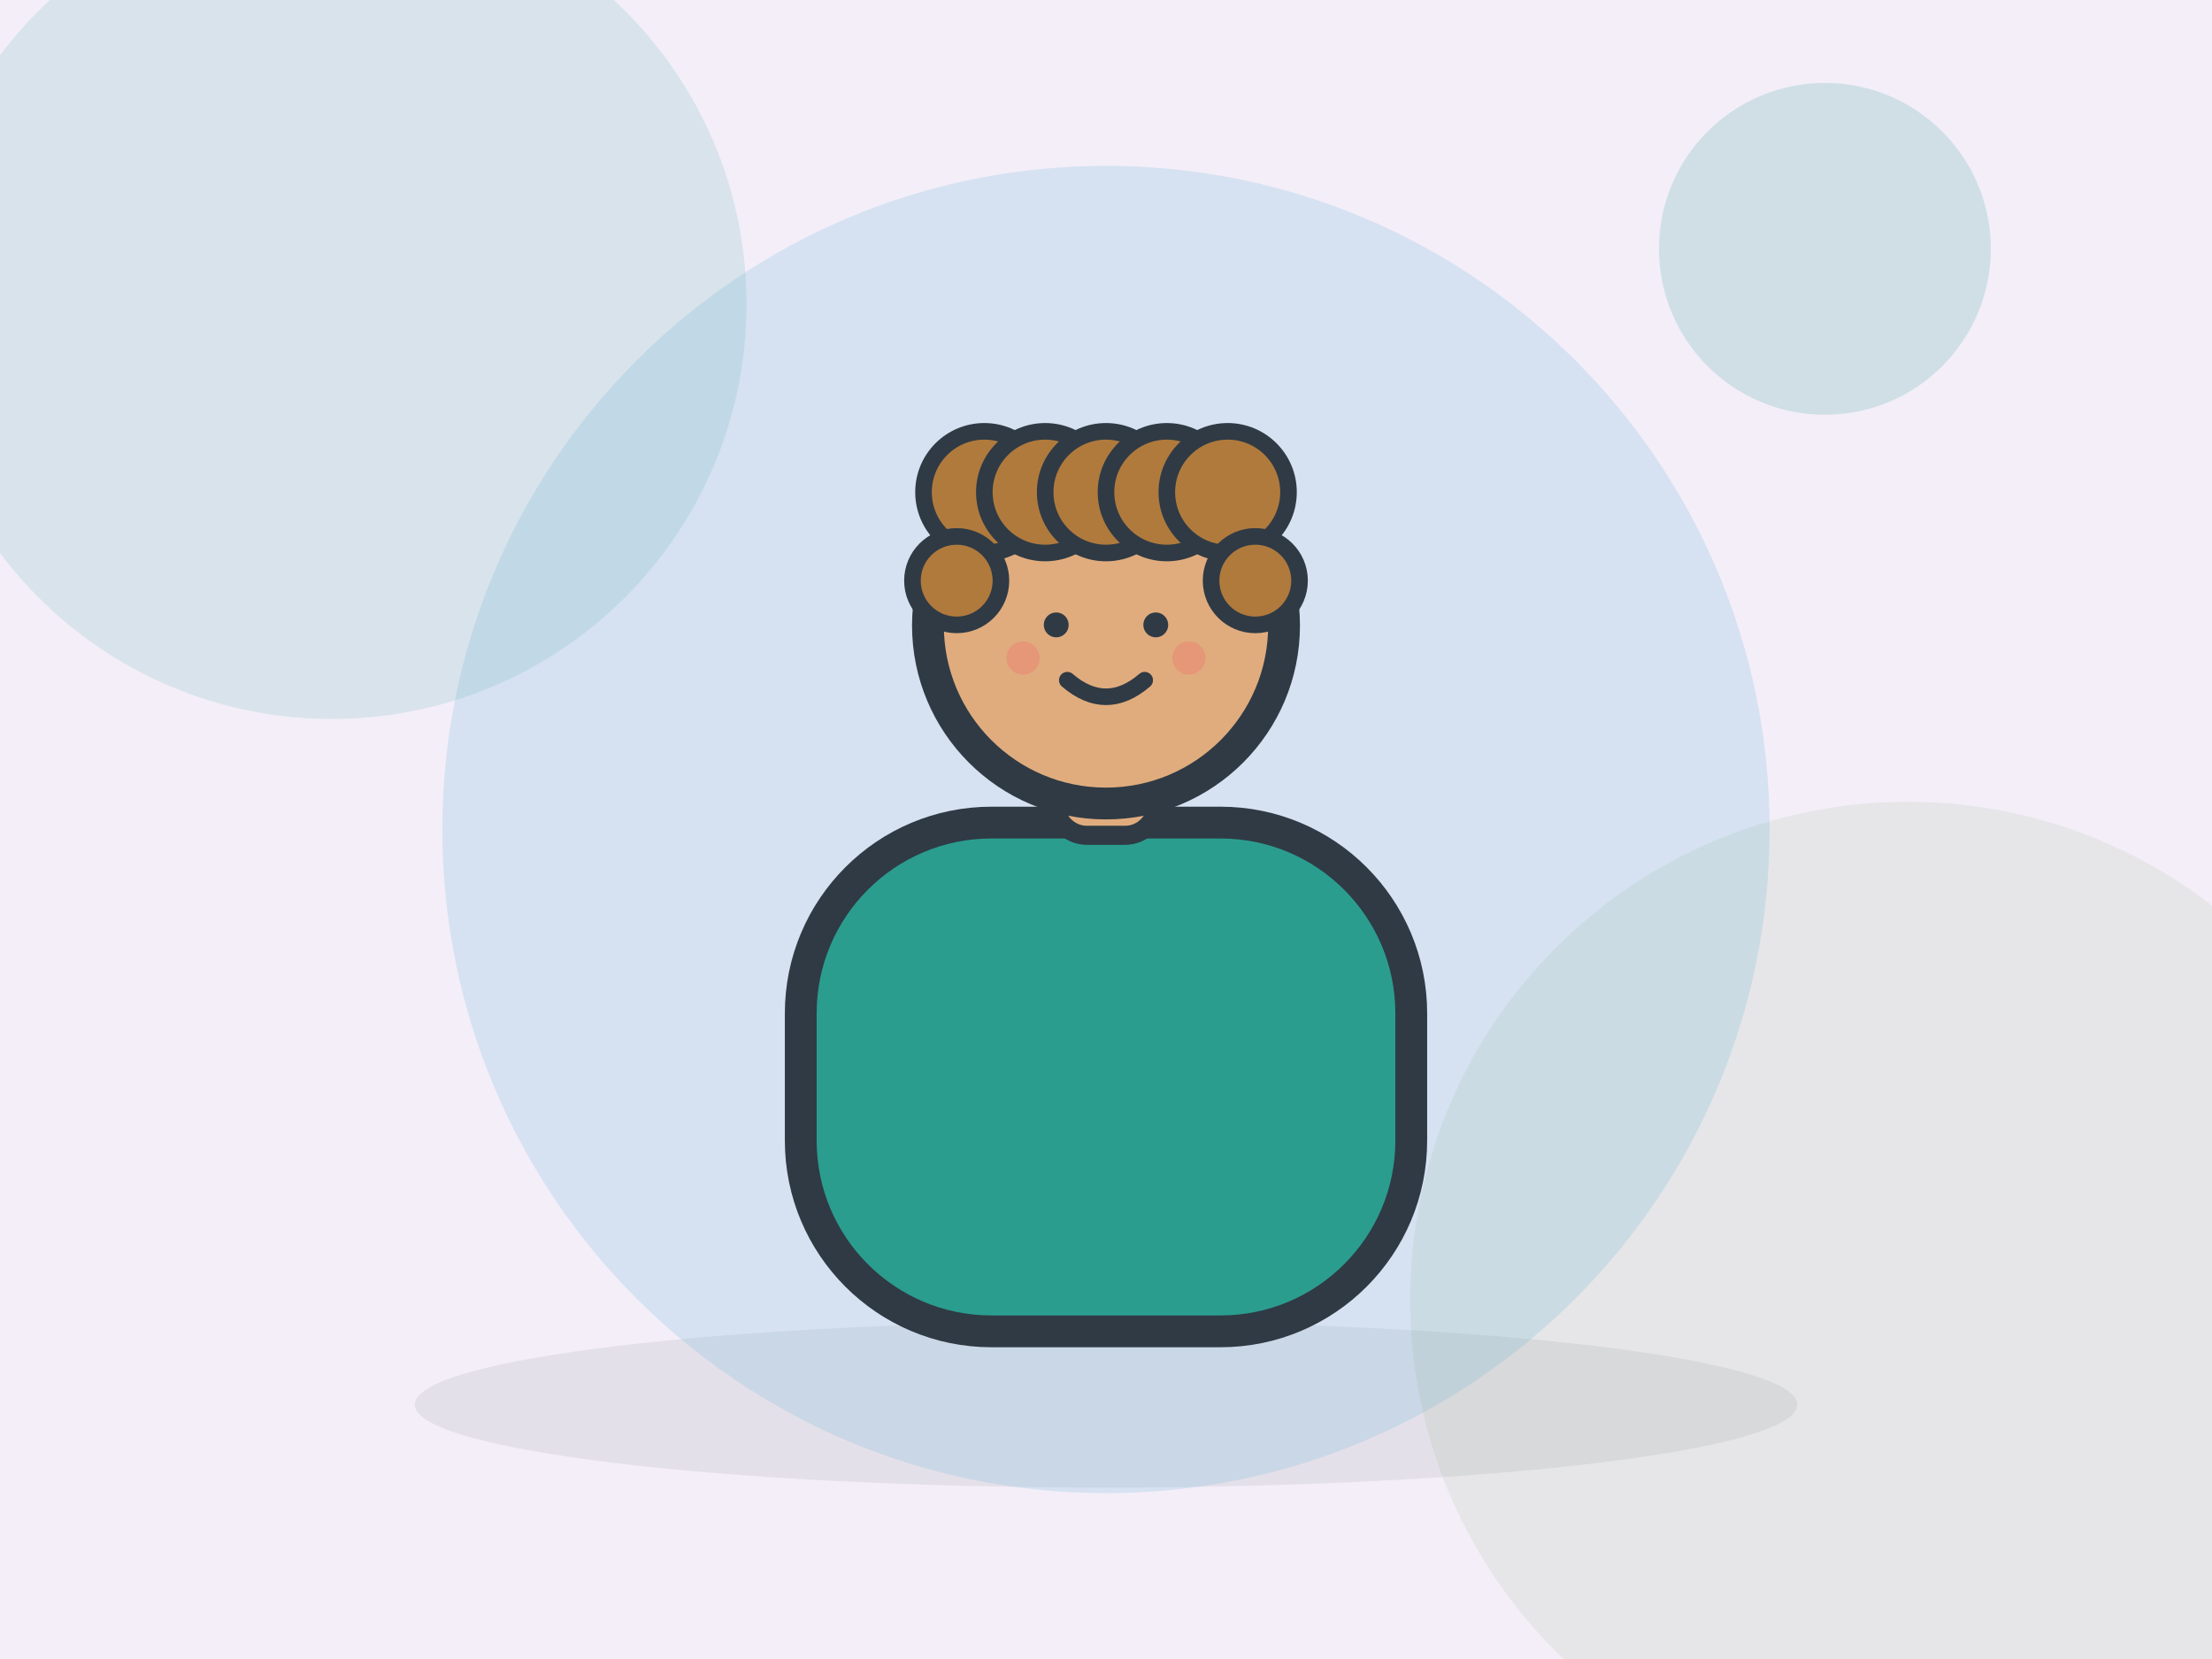
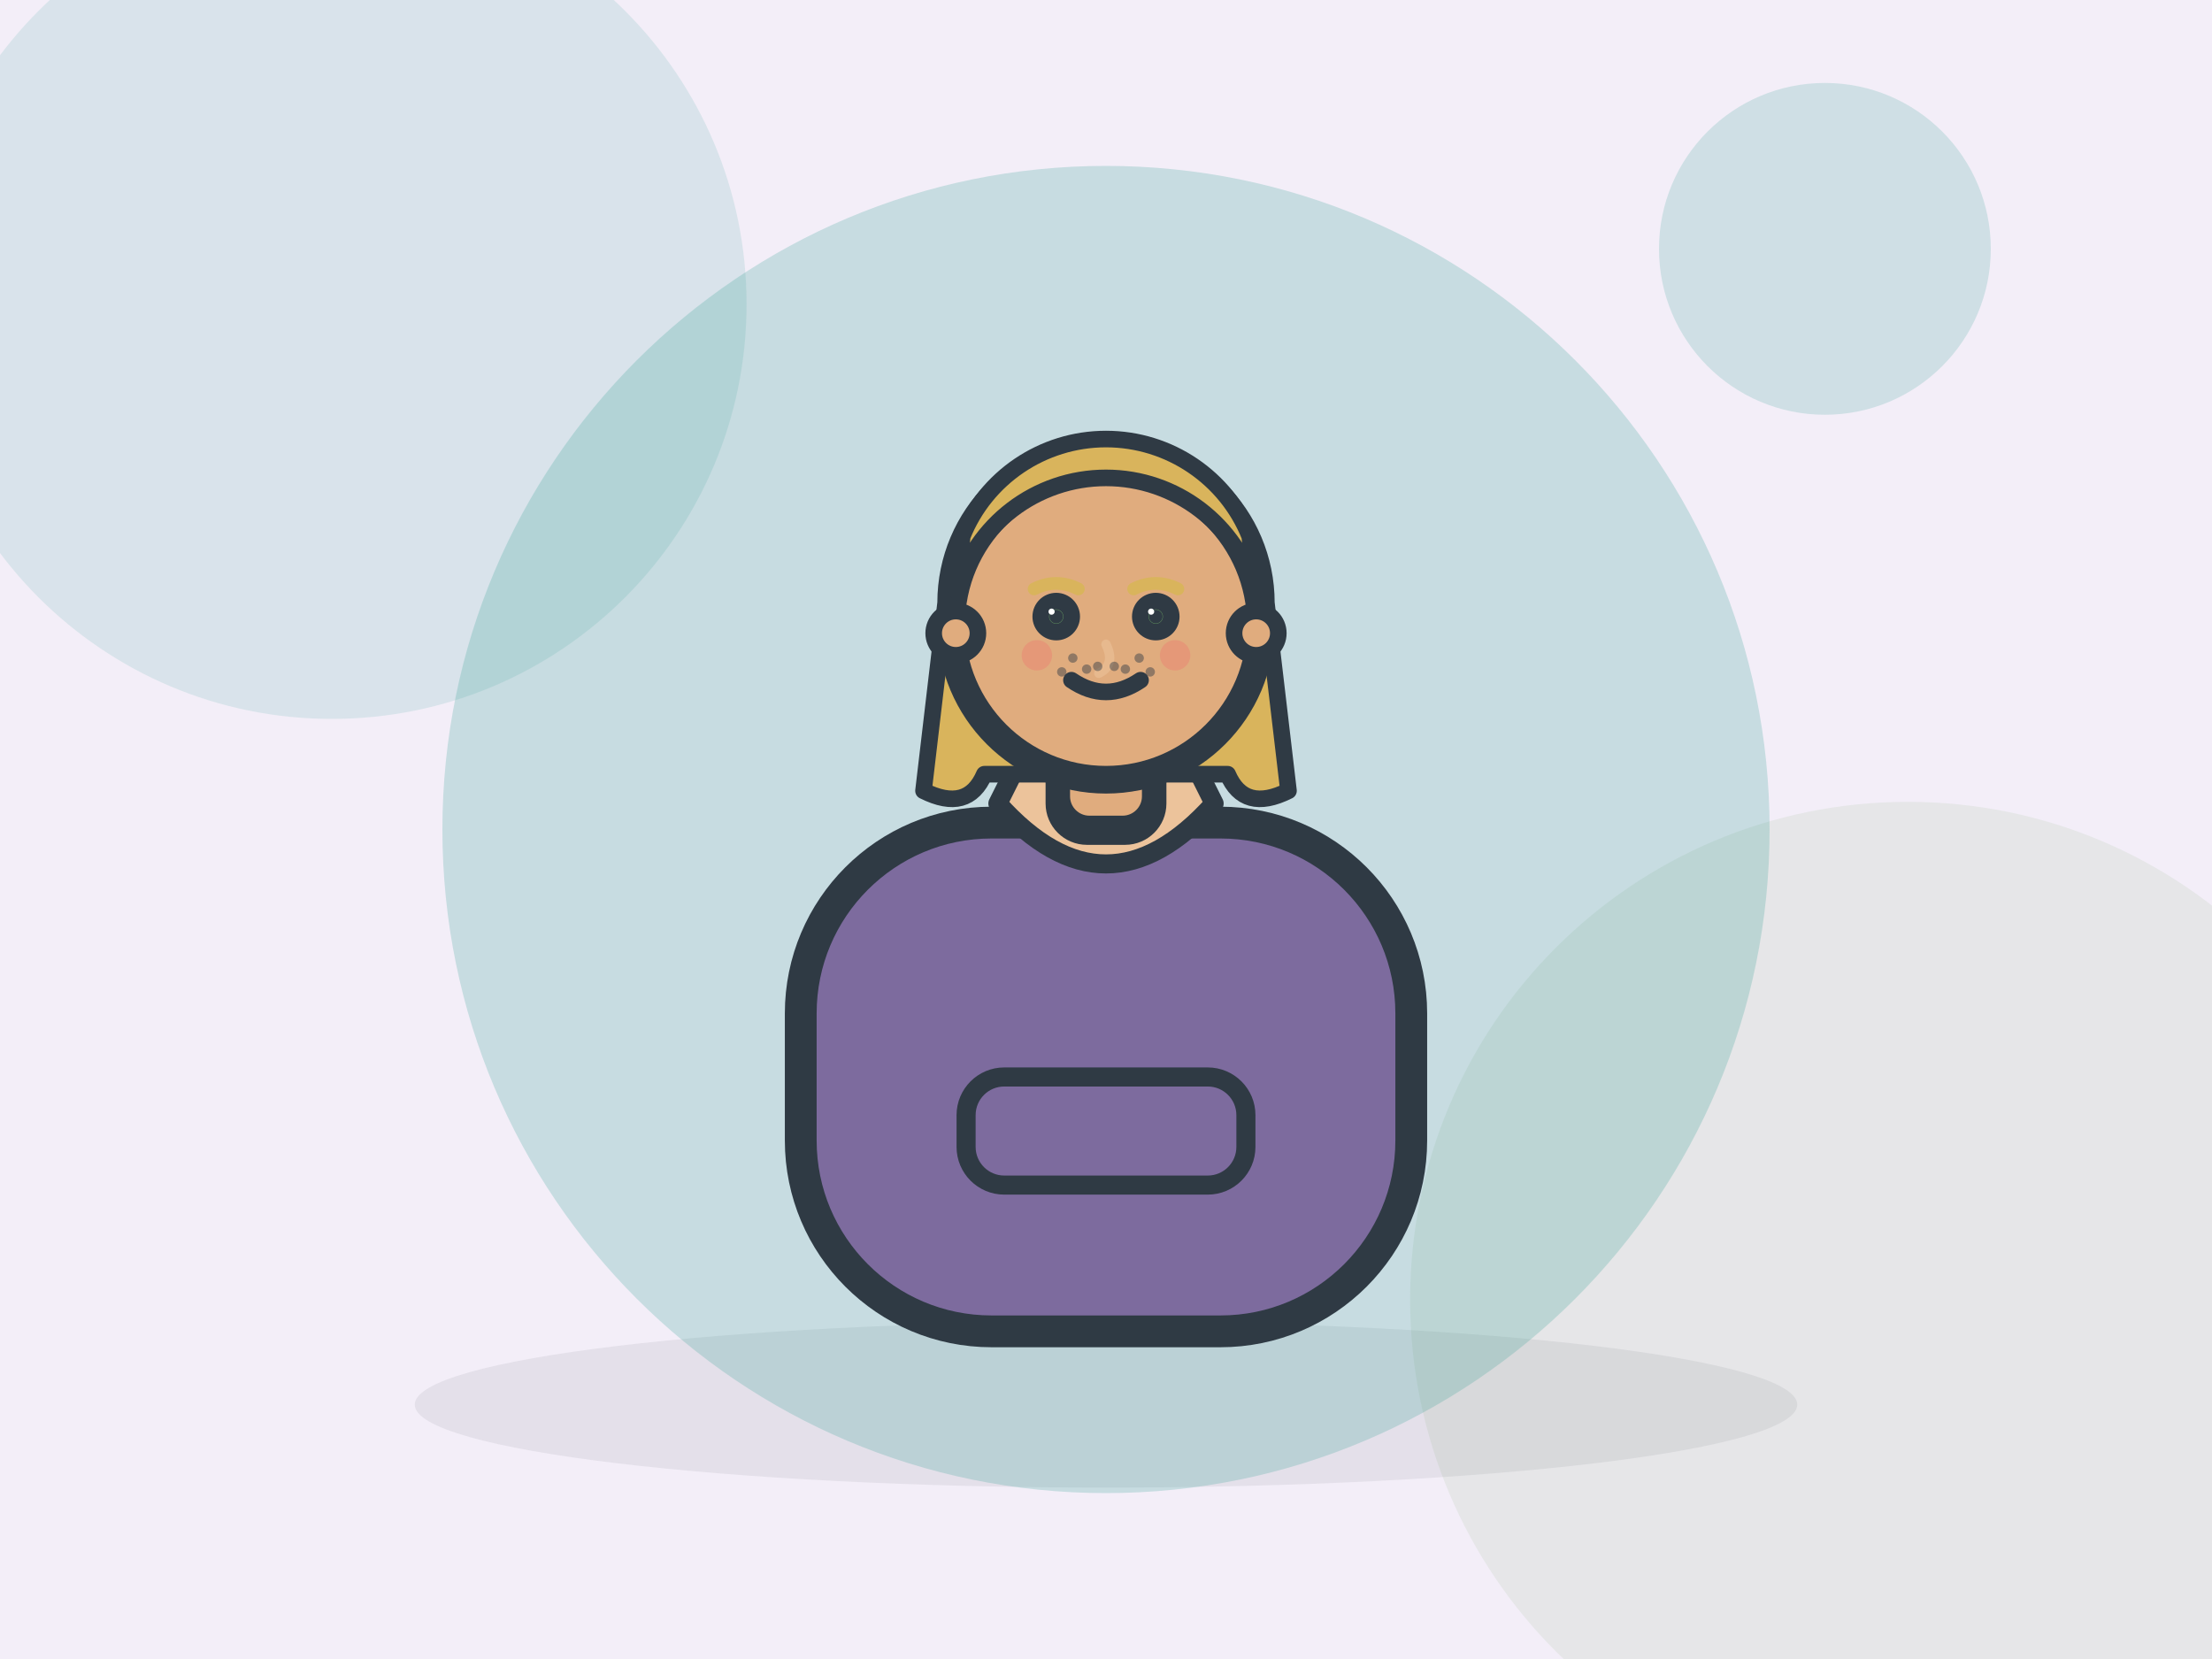
<svg xmlns="http://www.w3.org/2000/svg" viewBox="0 0 800 600" width="800" height="600">
  <rect x="0" y="0" width="800" height="600" rx="0" fill="#f3eef8" />
  <circle cx="120" cy="110" r="150" fill="#2a9d8f" opacity="0.13" />
  <circle cx="690" cy="470" r="180" fill="#8ab17d" opacity="0.13" />
  <circle cx="660" cy="90" r="60" fill="#2a9d8f" opacity="0.18" />
  <ellipse cx="400" cy="508" rx="250" ry="30" fill="#2f3a44" opacity="0.08" />
-   <circle cx="400" cy="300" r="240" fill="#6cb4d8" opacity="0.22" />
+   <circle cx="400" cy="300" r="240" fill="#2a9d8f" opacity="0.22" />
  <g transform="translate(400 470) scale(1.15)">
-     <rect x="-96" y="-150" width="192" height="160" rx="60" fill="#2a9d8f" stroke="#2f3a44" stroke-width="10" stroke-linejoin="round" stroke-linecap="round" />
+     <rect x="-96" y="-150" width="192" height="160" rx="60" fill="#7d6b9e" stroke="#2f3a44" stroke-width="10" stroke-linejoin="round" stroke-linecap="round" />
+     <path d="M -34 -156 Q 0 -118 34 -156 L 26 -172 Q 0 -150 -26 -172 Z" fill="#ecc39b" stroke="#2f3a44" stroke-width="6" stroke-linejoin="round" stroke-linecap="round" />
+     <rect x="-44" y="-70" width="88" height="34" rx="12" fill="none" stroke="#2f3a44" stroke-width="6" stroke-linejoin="round" stroke-linecap="round" />
    <rect x="-16" y="-176" width="32" height="30" rx="10" fill="#e0ac7e" stroke="#2f3a44" stroke-width="6" stroke-linejoin="round" stroke-linecap="round" />
-     <circle cx="0" cy="-212" r="56" fill="#e0ac7e" stroke="#2f3a44" stroke-width="10" stroke-linejoin="round" stroke-linecap="round" />
  </g>
-   <circle cx="356" cy="178" r="22" fill="#b07a3d" stroke="#2f3a44" stroke-width="6" stroke-linejoin="round" stroke-linecap="round" />
-   <circle cx="378" cy="178" r="22" fill="#b07a3d" stroke="#2f3a44" stroke-width="6" stroke-linejoin="round" stroke-linecap="round" />
-   <circle cx="400" cy="178" r="22" fill="#b07a3d" stroke="#2f3a44" stroke-width="6" stroke-linejoin="round" stroke-linecap="round" />
-   <circle cx="422" cy="178" r="22" fill="#b07a3d" stroke="#2f3a44" stroke-width="6" stroke-linejoin="round" stroke-linecap="round" />
-   <circle cx="444" cy="178" r="22" fill="#b07a3d" stroke="#2f3a44" stroke-width="6" stroke-linejoin="round" stroke-linecap="round" />
-   <circle cx="346" cy="210" r="16" fill="#b07a3d" stroke="#2f3a44" stroke-width="6" stroke-linejoin="round" stroke-linecap="round" />
-   <circle cx="454" cy="210" r="16" fill="#b07a3d" stroke="#2f3a44" stroke-width="6" stroke-linejoin="round" stroke-linecap="round" />
-   <circle cx="382" cy="226" r="4.5" fill="#2f3a44" />
-   <circle cx="418" cy="226" r="4.5" fill="#2f3a44" />
-   <path d="M 386 246 Q 400 258 414 246" fill="none" stroke="#2f3a44" stroke-width="6" stroke-linejoin="round" stroke-linecap="round" />
-   <circle cx="370" cy="238" r="6" fill="#ef6f6c" opacity="0.35" />
-   <circle cx="430" cy="238" r="6" fill="#ef6f6c" opacity="0.35" />
+   <path d="M 342 218 A 58 58 0 0 1 458 218 L 466 286 Q 450 294 444 280 L 356 280 Q 350 294 334 286 Z" fill="#d9b45c" stroke="#2f3a44" stroke-width="6" stroke-linejoin="round" stroke-linecap="round" />
+   <rect x="384" y="268" width="32" height="30" rx="10" fill="#e0ac7e" stroke="#2f3a44" stroke-width="6" stroke-linejoin="round" stroke-linecap="round" />
+   <circle cx="400" cy="226" r="56" fill="#e0ac7e" stroke="#2f3a44" stroke-width="10" stroke-linejoin="round" stroke-linecap="round" />
+   <path d="M 346 214 A 56 56 0 0 1 454 214 L 452 194 A 56 56 0 0 0 348 194 Z" fill="#d9b45c" stroke="#2f3a44" stroke-width="6" stroke-linejoin="round" stroke-linecap="round" />
+   <circle cx="345.68" cy="229" r="8" fill="#e0ac7e" stroke="#2f3a44" stroke-width="6" stroke-linejoin="round" stroke-linecap="round" />
+   <circle cx="454.32" cy="229" r="8" fill="#e0ac7e" stroke="#2f3a44" stroke-width="6" stroke-linejoin="round" stroke-linecap="round" />
+   <path d="M 374 213 Q 382 209 390 213" fill="none" stroke="#d9b45c" stroke-width="4.6" stroke-linecap="round" />
+   <path d="M 410 213 Q 418 209 426 213" fill="none" stroke="#d9b45c" stroke-width="4.6" stroke-linecap="round" />
+   <circle cx="382" cy="223" r="5.6" fill="#5f8f5e" stroke="#2f3a44" stroke-width="6" stroke-linejoin="round" stroke-linecap="round" />
+   <circle cx="382" cy="223" r="2.464" fill="#2f3a44" />
+   <circle cx="380.32" cy="221.208" r="1.12" fill="#fff" />
+   <circle cx="418" cy="223" r="5.6" fill="#5f8f5e" stroke="#2f3a44" stroke-width="6" stroke-linejoin="round" stroke-linecap="round" />
+   <circle cx="418" cy="223" r="2.464" fill="#2f3a44" />
+   <circle cx="416.32" cy="221.208" r="1.12" fill="#fff" />
+   <path d="M 400 233 q 3.6 7.5 -2.6 10.5" fill="none" stroke="#ecc39b" stroke-width="3.4" stroke-linecap="round" opacity="0.55" />
+   <circle cx="388" cy="238" r="1.7" fill="#2f3a44" opacity="0.45" />
+   <circle cx="393" cy="242" r="1.7" fill="#2f3a44" opacity="0.45" />
+   <circle cx="384" cy="243" r="1.7" fill="#2f3a44" opacity="0.45" />
+   <circle cx="412" cy="238" r="1.7" fill="#2f3a44" opacity="0.45" />
+   <circle cx="407" cy="242" r="1.7" fill="#2f3a44" opacity="0.45" />
+   <circle cx="416" cy="243" r="1.7" fill="#2f3a44" opacity="0.45" />
+   <circle cx="397" cy="241" r="1.7" fill="#2f3a44" opacity="0.45" />
+   <circle cx="403" cy="241" r="1.7" fill="#2f3a44" opacity="0.45" />
+   <path d="M 387.5 246 Q 400 254.5 412.5 246" fill="none" stroke="#2f3a44" stroke-width="6" stroke-linejoin="round" stroke-linecap="round" />
+   <circle cx="375" cy="237" r="5.5" fill="#ef6f6c" opacity="0.32" />
+   <circle cx="425" cy="237" r="5.5" fill="#ef6f6c" opacity="0.32" />
</svg>
